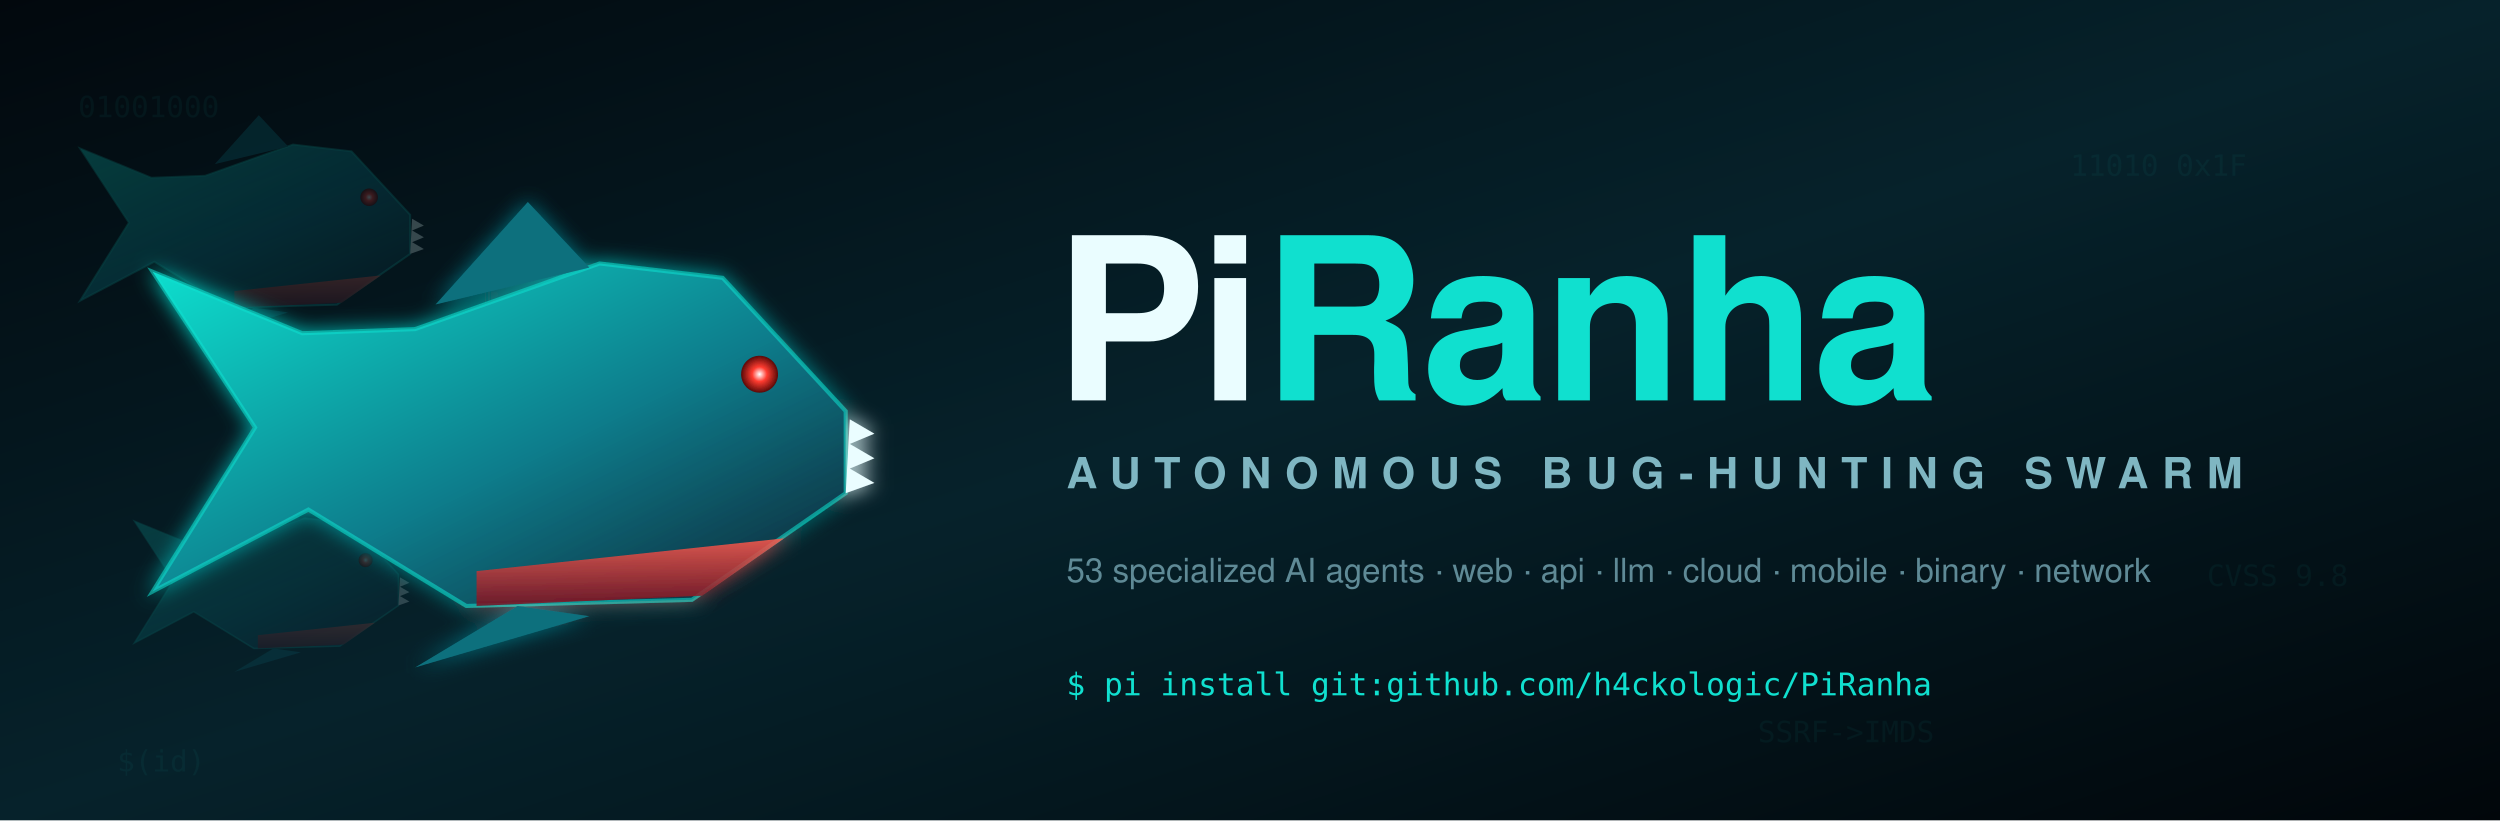
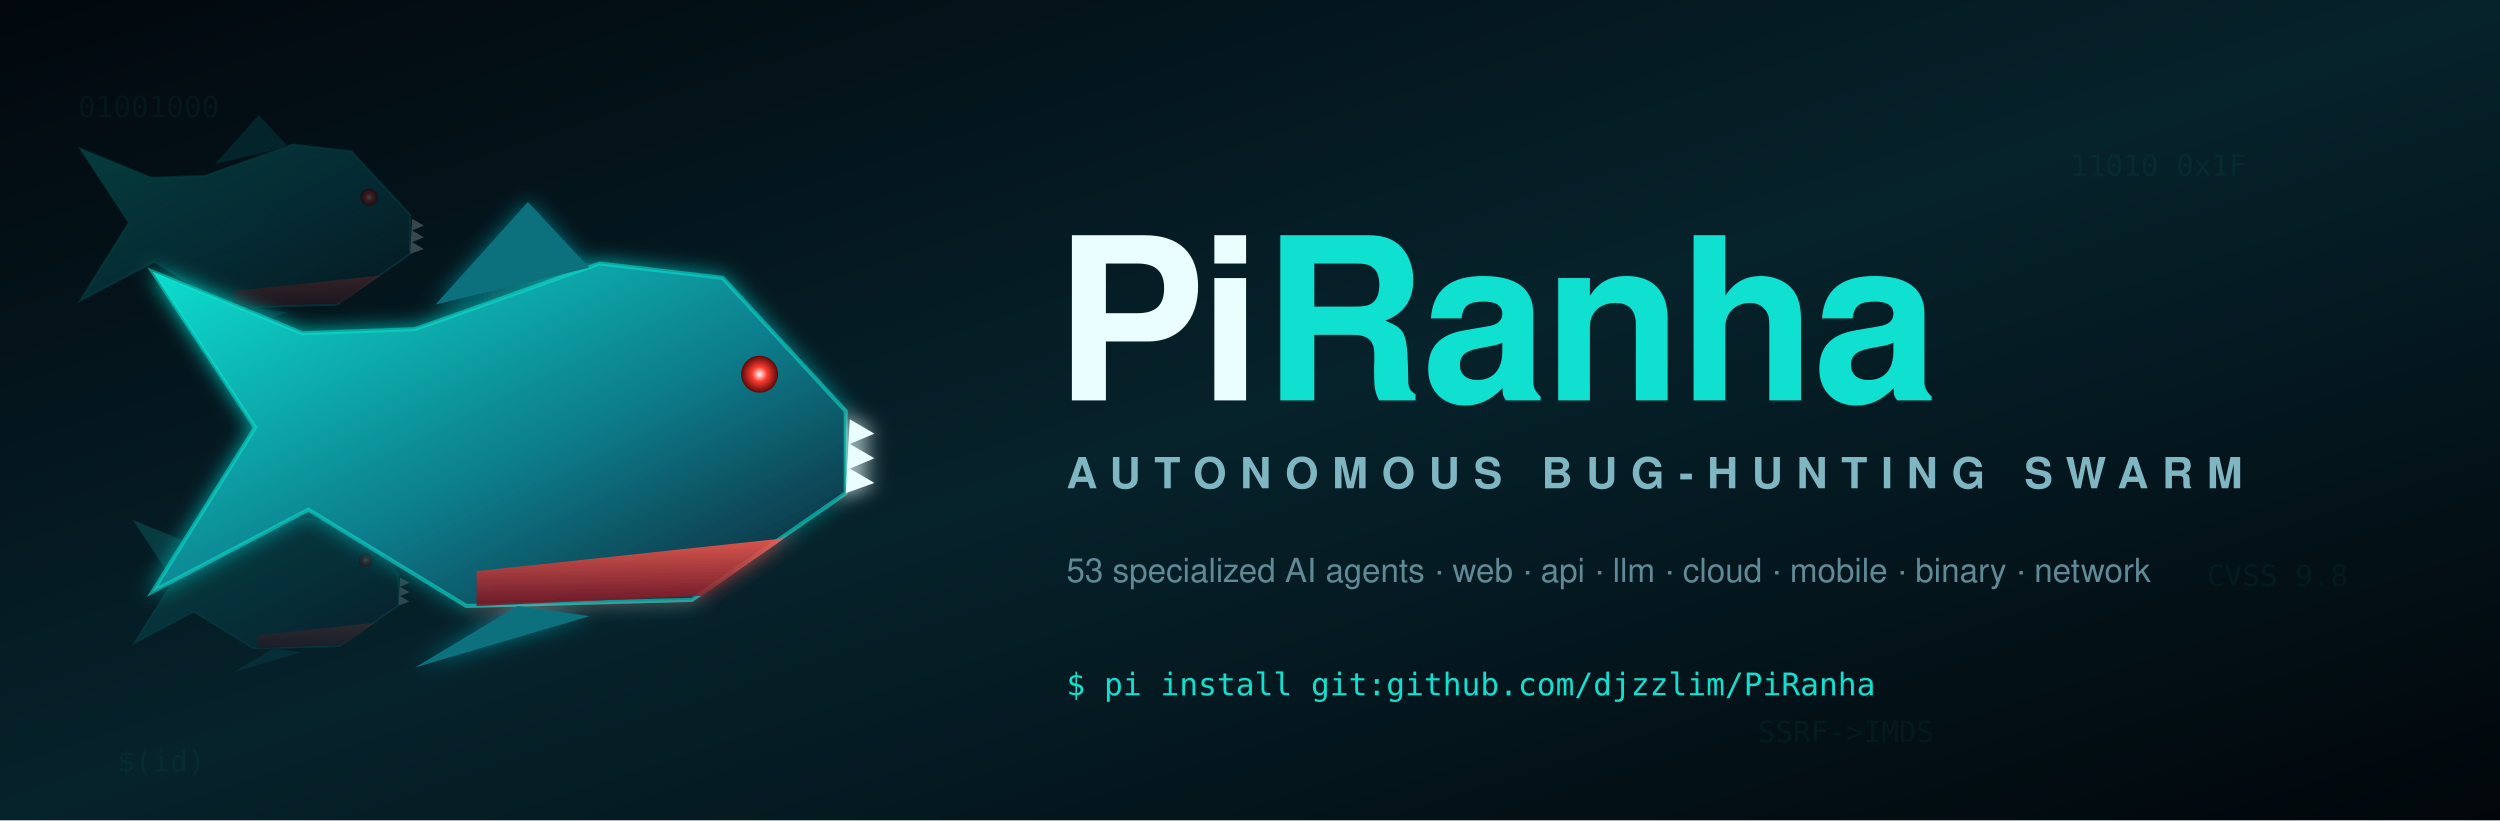
<svg xmlns="http://www.w3.org/2000/svg" viewBox="0 0 1280 420" role="img" aria-label="PiRanha - Autonomous Bug-Hunting Swarm">
  <defs>
    <linearGradient id="bg" x1="0" y1="0" x2="1" y2="1">
      <stop offset="0" stop-color="#02080d" />
      <stop offset="0.5" stop-color="#06222b" />
      <stop offset="1" stop-color="#01060a" />
    </linearGradient>
    <linearGradient id="body" x1="0" y1="0" x2="1" y2="1">
      <stop offset="0" stop-color="#10e0cf" />
      <stop offset="0.55" stop-color="#0a7d8c" />
      <stop offset="1" stop-color="#0a2030" />
    </linearGradient>
    <linearGradient id="belly" x1="0" y1="0" x2="0" y2="1">
      <stop offset="0" stop-color="#ff5a4d" />
      <stop offset="1" stop-color="#7a1020" />
    </linearGradient>
    <radialGradient id="eye" cx="0.5" cy="0.5" r="0.5">
      <stop offset="0" stop-color="#ffffff" />
      <stop offset="0.4" stop-color="#ff3b30" />
      <stop offset="1" stop-color="#5a0a08" />
    </radialGradient>
    <filter id="glow" x="-40%" y="-40%" width="180%" height="180%">
      <feGaussianBlur stdDeviation="5" result="b" />
      <feMerge>
        <feMergeNode in="b" />
        <feMergeNode in="SourceGraphic" />
      </feMerge>
    </filter>
    <g id="fish">
      <polygon points="360,110 300,45 240,38 150,70 95,72 22,42 72,118 22,198 98,158 175,205 285,202 360,150" fill="url(#body)" stroke="#10e0cf" stroke-opacity="0.55" stroke-width="2" />
      <polygon points="235,40 160,58 205,8" fill="#0a6f7d" />
      <polygon points="200,205 150,235 235,210" fill="#0a6f7d" />
      <polygon points="180,205 290,200 330,172 180,188" fill="url(#belly)" opacity="0.85" />
      <polygon points="362,114 374,121 362,126 374,133 362,138 374,145 360,150" fill="#eafdff" />
      <circle cx="318" cy="92" r="9" fill="url(#eye)" />
    </g>
  </defs>
  <rect width="1280" height="420" fill="url(#bg)" />
  <g fill="#10e0cf" opacity="0.05" font-family="monospace" font-size="15">
    <text x="40" y="60">01001000</text>
    <text x="1060" y="90">11010 0x1F</text>
    <text x="900" y="380">SSRF-&gt;IMDS</text>
    <text x="60" y="395">$(id)</text>
    <text x="1130" y="300">CVSS 9.8</text>
  </g>
  <use href="#fish" transform="translate(30,55) scale(0.5)" opacity="0.22" />
  <use href="#fish" transform="translate(60,250) scale(0.4)" opacity="0.18" />
  <use href="#fish" transform="translate(55,95) scale(1.05)" filter="url(#glow)" />
  <text x="540" y="205" font-family="'Segoe UI', Helvetica, Arial, sans-serif" font-size="116" font-weight="800" fill="#eafdff" letter-spacing="-2">Pi<tspan fill="#10e0cf">Ranha</tspan>
  </text>
  <text x="546" y="250" font-family="'Segoe UI', Helvetica, Arial, sans-serif" font-size="22" font-weight="600" letter-spacing="7" fill="#7fb6c2">AUTONOMOUS BUG-HUNTING SWARM</text>
  <text x="546" y="298" font-family="'Segoe UI', Helvetica, Arial, sans-serif" font-size="17" fill="#5f8a96">53 specialized AI agents · web · api · llm · cloud · mobile · binary · network</text>
-   <text x="546" y="356" font-family="'SFMono-Regular', Consolas, monospace" font-size="16" fill="#10e0cf">$ pi install git:github.com/h4ckologic/PiRanha</text>
+   <text x="546" y="356" font-family="'SFMono-Regular', Consolas, monospace" font-size="16" fill="#10e0cf">$ pi install git:github.com/djzzlim/PiRanha</text>
</svg>
